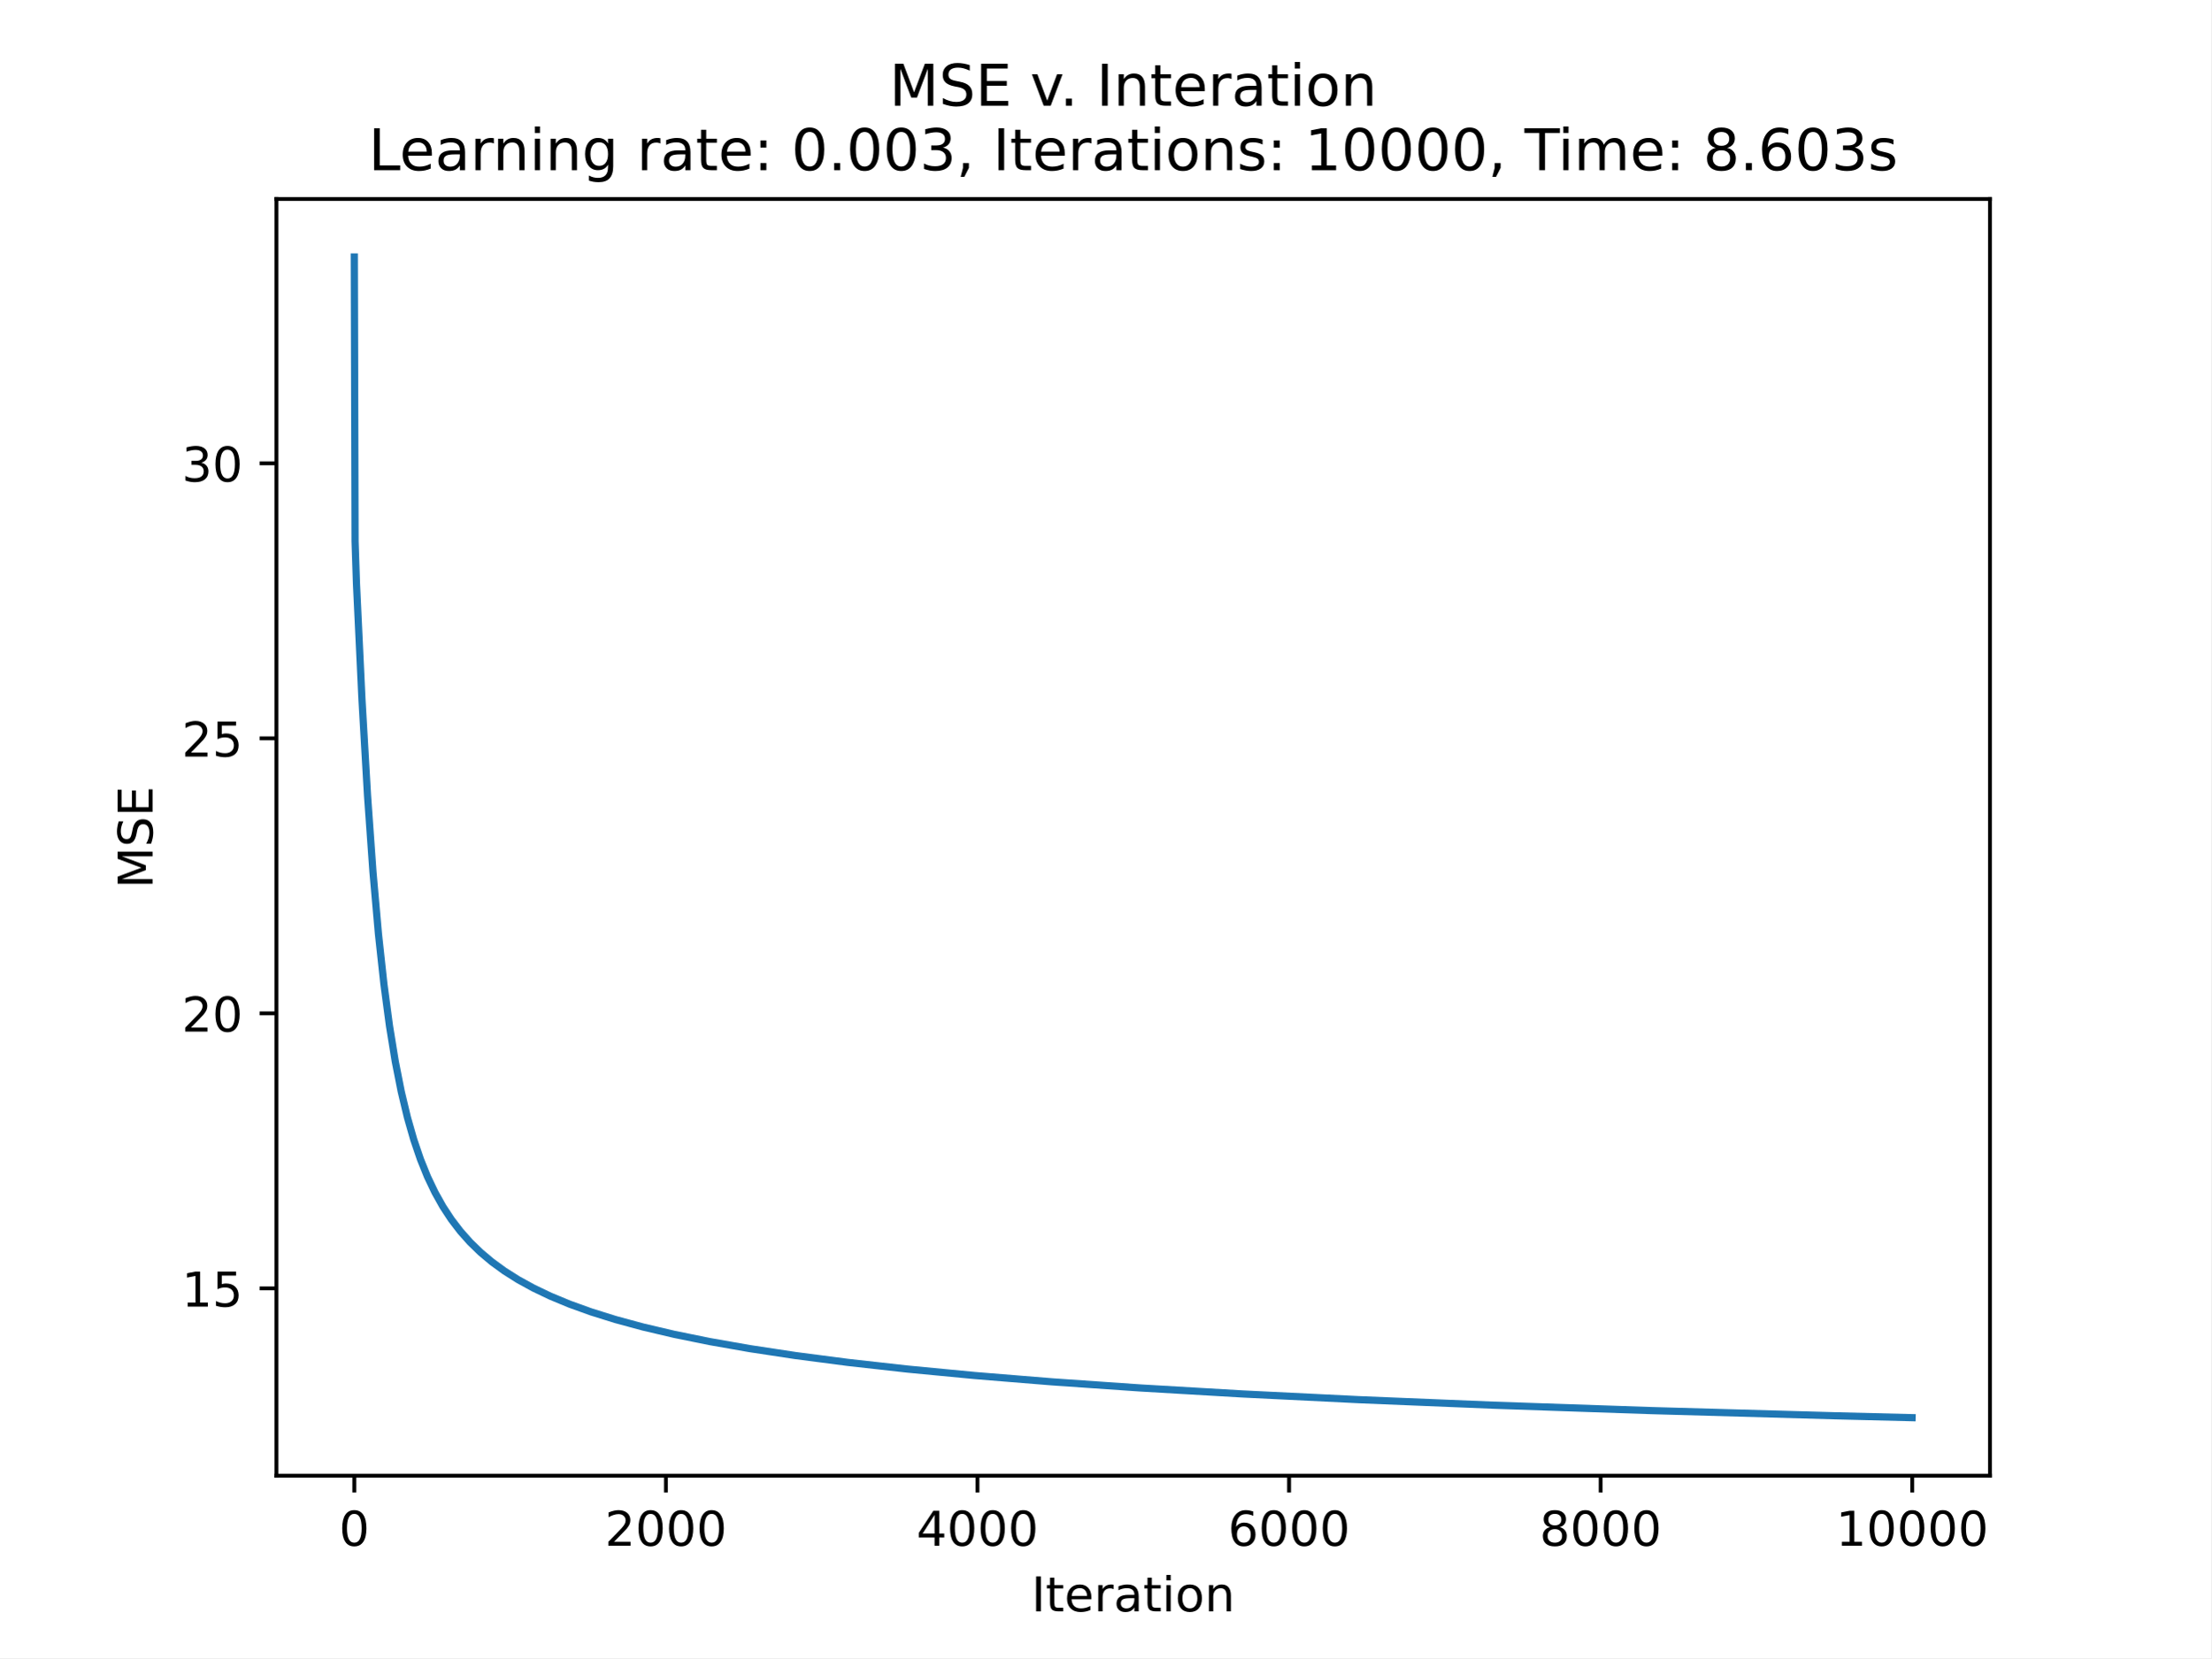
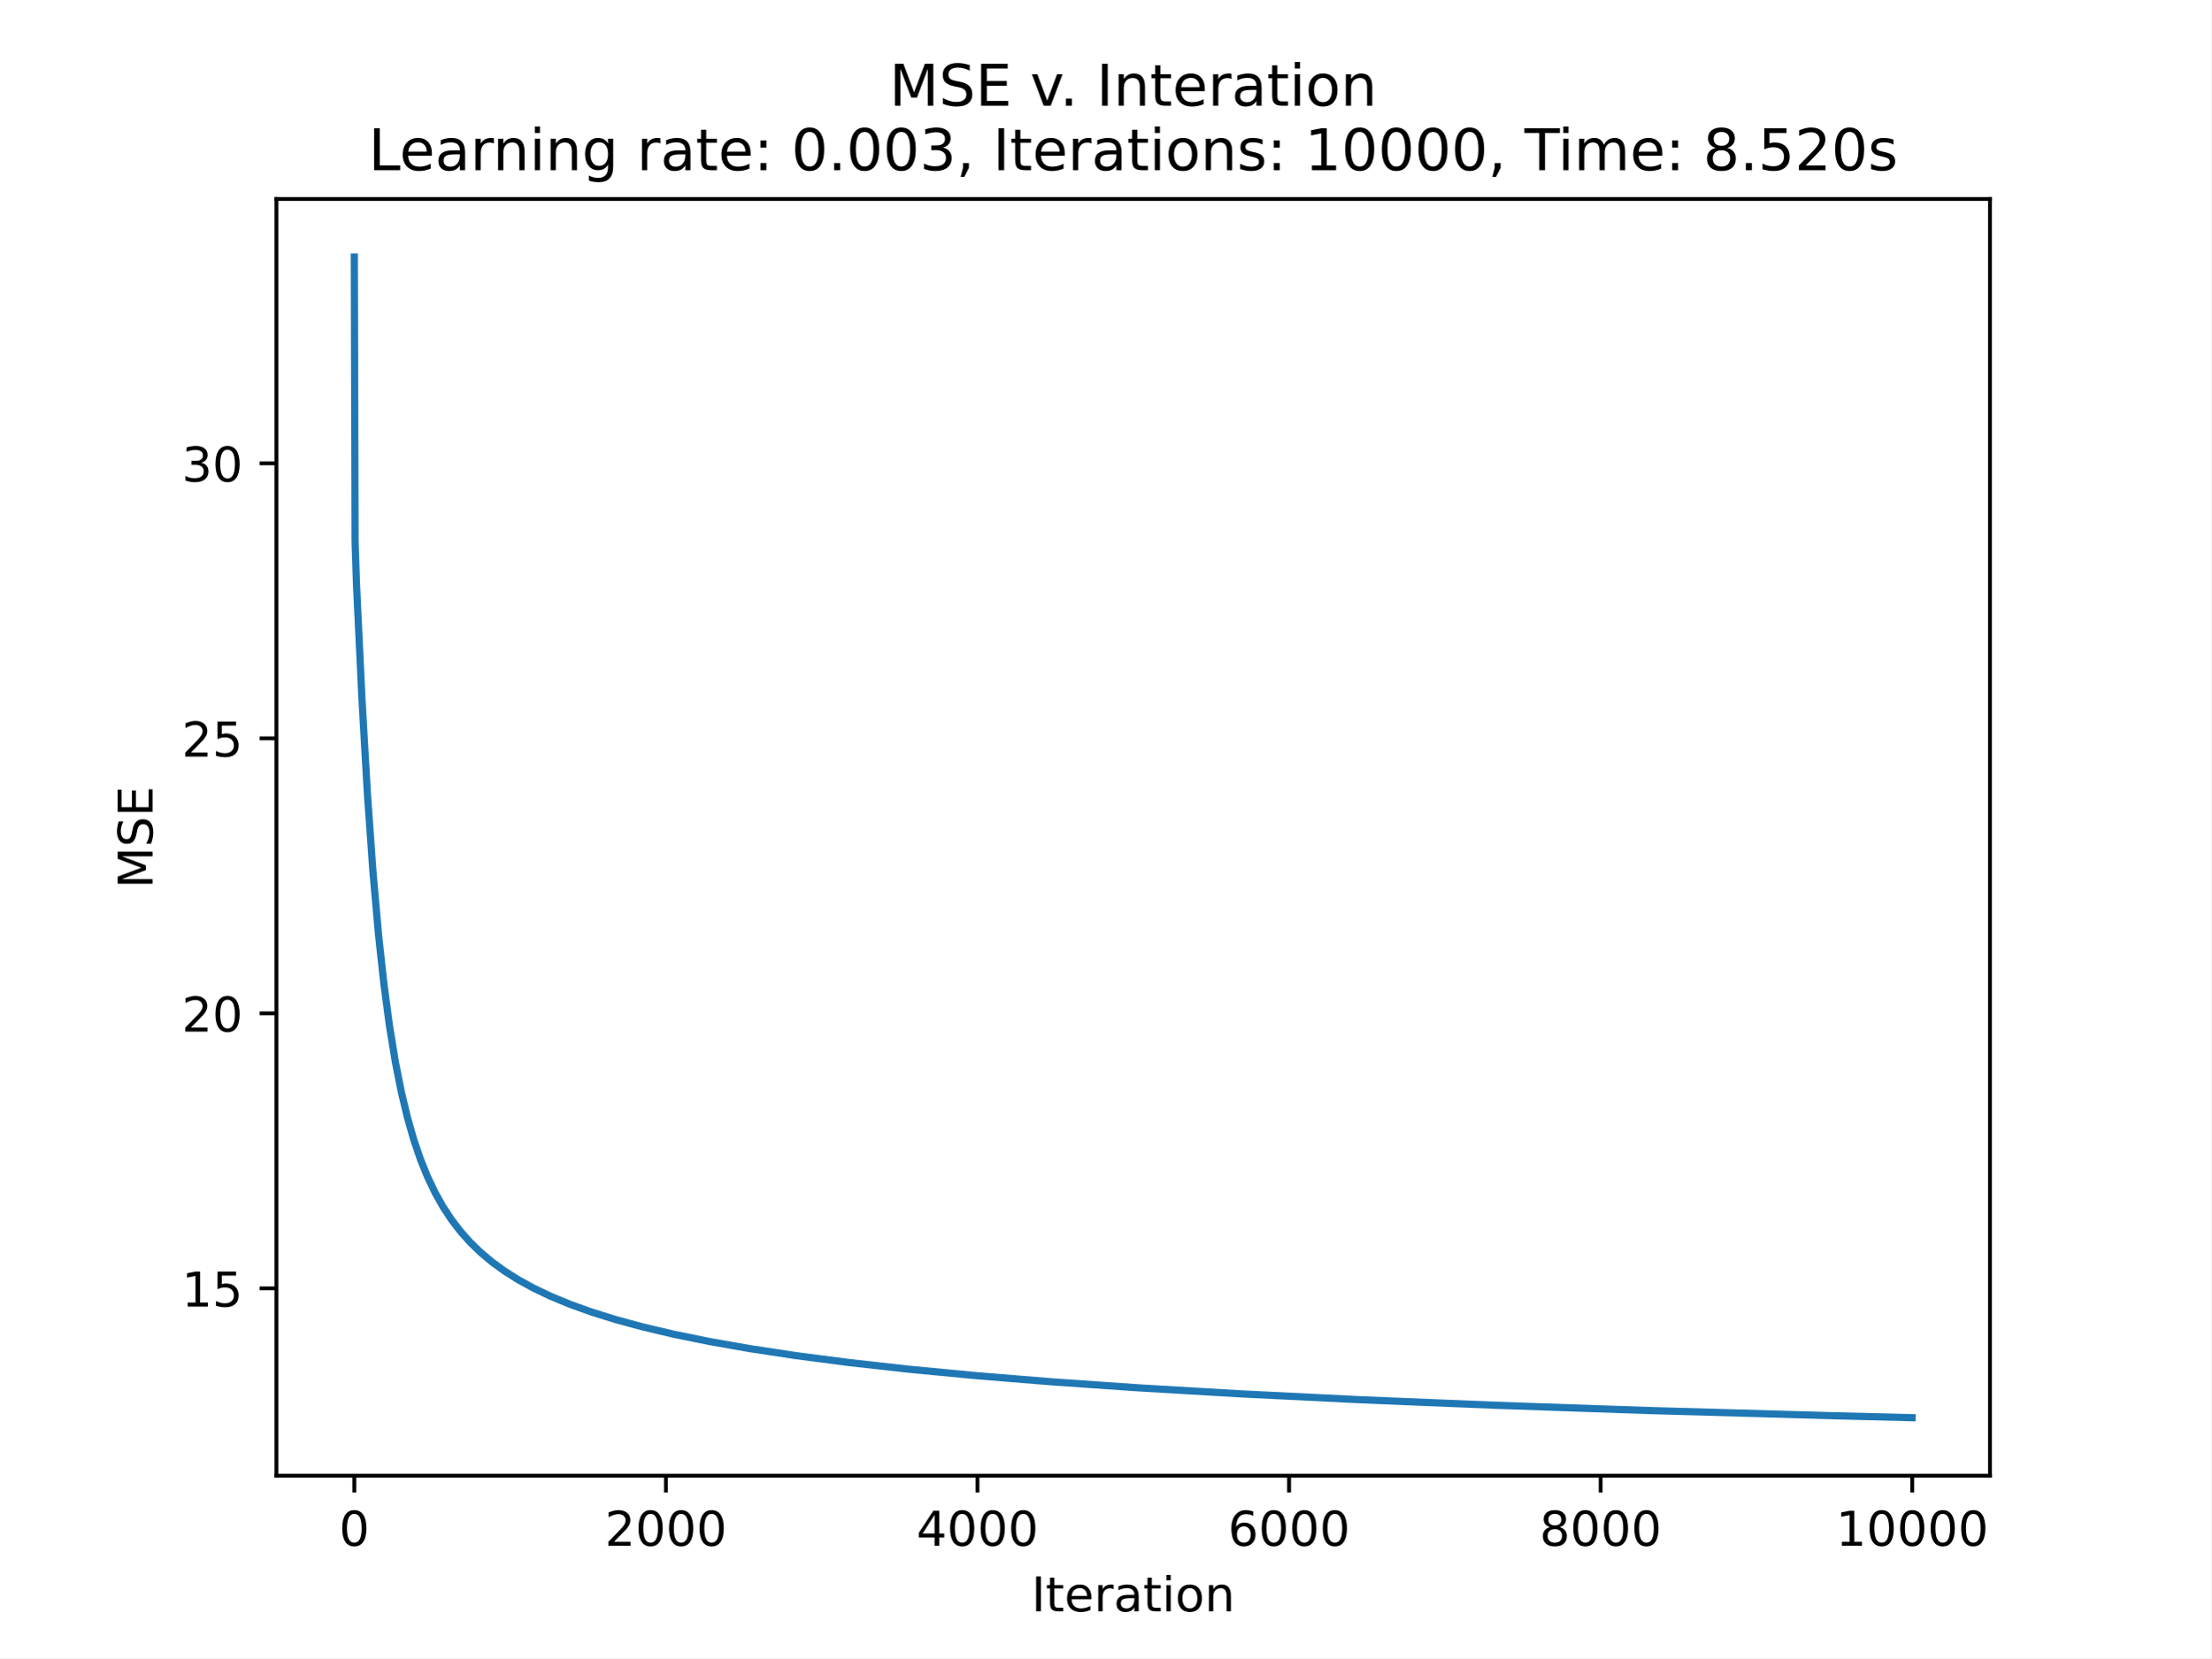
<svg xmlns="http://www.w3.org/2000/svg" xmlns:xlink="http://www.w3.org/1999/xlink" width="460.8pt" height="345.6pt" viewBox="0 0 460.8 345.6" version="1.1">
  <defs>
    <style type="text/css">*{stroke-linejoin: round; stroke-linecap: butt}</style>
  </defs>
  <g id="figure_1">
    <g id="patch_1">
      <path d="M 0 345.6  L 460.8 345.6  L 460.8 0  L 0 0  z " style="fill: #ffffff" />
    </g>
    <g id="axes_1">
      <g id="patch_2">
        <path d="M 57.6 307.584  L 414.72 307.584  L 414.72 41.472  L 57.6 41.472  z " style="fill: #ffffff" />
      </g>
      <g id="matplotlib.axis_1">
        <g id="xtick_1">
          <g id="line2d_1">
            <defs>
-               <path id="m857c85b811" d="M 0 0  L 0 3.5  " style="stroke: #000000; stroke-width: 0.8" />
+               <path id="mf0a3dc5d9f" d="M 0 0  L 0 3.5  " style="stroke: #000000; stroke-width: 0.8" />
            </defs>
            <g>
-               <use xlink:href="#m857c85b811" x="73.833" y="307.584" style="stroke: #000000; stroke-width: 0.8" />
+               <use xlink:href="#mf0a3dc5d9f" x="73.833" y="307.584" style="stroke: #000000; stroke-width: 0.8" />
            </g>
          </g>
          <g id="text_1">
            <g transform="translate(70.65148 322.1824) scale(0.1 -0.1)">
              <defs>
                <path id="DejaVuSans-30" d="M 2034 4250  Q 1547 4250 1301 3770  Q 1056 3291 1056 2328  Q 1056 1369 1301 889  Q 1547 409 2034 409  Q 2525 409 2770 889  Q 3016 1369 3016 2328  Q 3016 3291 2770 3770  Q 2525 4250 2034 4250  z M 2034 4750  Q 2819 4750 3233 4129  Q 3647 3509 3647 2328  Q 3647 1150 3233 529  Q 2819 -91 2034 -91  Q 1250 -91 836 529  Q 422 1150 422 2328  Q 422 3509 836 4129  Q 1250 4750 2034 4750  z " transform="scale(0.015625)" />
              </defs>
              <use xlink:href="#DejaVuSans-30" />
            </g>
          </g>
        </g>
        <g id="xtick_2">
          <g id="line2d_2">
            <g>
-               <use xlink:href="#m857c85b811" x="138.77" y="307.584" style="stroke: #000000; stroke-width: 0.8" />
+               <use xlink:href="#mf0a3dc5d9f" x="138.77" y="307.584" style="stroke: #000000; stroke-width: 0.8" />
            </g>
          </g>
          <g id="text_2">
            <g transform="translate(126.0451 322.1824) scale(0.1 -0.1)">
              <defs>
                <path id="DejaVuSans-32" d="M 1228 531  L 3431 531  L 3431 0  L 469 0  L 469 531  Q 828 903 1448 1529  Q 2069 2156 2228 2338  Q 2531 2678 2651 2914  Q 2772 3150 2772 3378  Q 2772 3750 2511 3984  Q 2250 4219 1831 4219  Q 1534 4219 1204 4116  Q 875 4013 500 3803  L 500 4441  Q 881 4594 1212 4672  Q 1544 4750 1819 4750  Q 2544 4750 2975 4387  Q 3406 4025 3406 3419  Q 3406 3131 3298 2873  Q 3191 2616 2906 2266  Q 2828 2175 2409 1742  Q 1991 1309 1228 531  z " transform="scale(0.015625)" />
              </defs>
              <use xlink:href="#DejaVuSans-32" />
              <use xlink:href="#DejaVuSans-30" x="63.623" />
              <use xlink:href="#DejaVuSans-30" x="127.246" />
              <use xlink:href="#DejaVuSans-30" x="190.869" />
            </g>
          </g>
        </g>
        <g id="xtick_3">
          <g id="line2d_3">
            <g>
-               <use xlink:href="#m857c85b811" x="203.708" y="307.584" style="stroke: #000000; stroke-width: 0.8" />
+               <use xlink:href="#mf0a3dc5d9f" x="203.708" y="307.584" style="stroke: #000000; stroke-width: 0.8" />
            </g>
          </g>
          <g id="text_3">
            <g transform="translate(190.9825 322.1824) scale(0.1 -0.1)">
              <defs>
                <path id="DejaVuSans-34" d="M 2419 4116  L 825 1625  L 2419 1625  L 2419 4116  z M 2253 4666  L 3047 4666  L 3047 1625  L 3713 1625  L 3713 1100  L 3047 1100  L 3047 0  L 2419 0  L 2419 1100  L 313 1100  L 313 1709  L 2253 4666  z " transform="scale(0.015625)" />
              </defs>
              <use xlink:href="#DejaVuSans-34" />
              <use xlink:href="#DejaVuSans-30" x="63.623" />
              <use xlink:href="#DejaVuSans-30" x="127.246" />
              <use xlink:href="#DejaVuSans-30" x="190.869" />
            </g>
          </g>
        </g>
        <g id="xtick_4">
          <g id="line2d_4">
            <g>
-               <use xlink:href="#m857c85b811" x="268.645" y="307.584" style="stroke: #000000; stroke-width: 0.8" />
+               <use xlink:href="#mf0a3dc5d9f" x="268.645" y="307.584" style="stroke: #000000; stroke-width: 0.8" />
            </g>
          </g>
          <g id="text_4">
            <g transform="translate(255.9199 322.1824) scale(0.1 -0.1)">
              <defs>
                <path id="DejaVuSans-36" d="M 2113 2584  Q 1688 2584 1439 2293  Q 1191 2003 1191 1497  Q 1191 994 1439 701  Q 1688 409 2113 409  Q 2538 409 2786 701  Q 3034 994 3034 1497  Q 3034 2003 2786 2293  Q 2538 2584 2113 2584  z M 3366 4563  L 3366 3988  Q 3128 4100 2886 4159  Q 2644 4219 2406 4219  Q 1781 4219 1451 3797  Q 1122 3375 1075 2522  Q 1259 2794 1537 2939  Q 1816 3084 2150 3084  Q 2853 3084 3261 2657  Q 3669 2231 3669 1497  Q 3669 778 3244 343  Q 2819 -91 2113 -91  Q 1303 -91 875 529  Q 447 1150 447 2328  Q 447 3434 972 4092  Q 1497 4750 2381 4750  Q 2619 4750 2861 4703  Q 3103 4656 3366 4563  z " transform="scale(0.015625)" />
              </defs>
              <use xlink:href="#DejaVuSans-36" />
              <use xlink:href="#DejaVuSans-30" x="63.623" />
              <use xlink:href="#DejaVuSans-30" x="127.246" />
              <use xlink:href="#DejaVuSans-30" x="190.869" />
            </g>
          </g>
        </g>
        <g id="xtick_5">
          <g id="line2d_5">
            <g>
-               <use xlink:href="#m857c85b811" x="333.582" y="307.584" style="stroke: #000000; stroke-width: 0.8" />
+               <use xlink:href="#mf0a3dc5d9f" x="333.582" y="307.584" style="stroke: #000000; stroke-width: 0.8" />
            </g>
          </g>
          <g id="text_5">
            <g transform="translate(320.8573 322.1824) scale(0.1 -0.1)">
              <defs>
                <path id="DejaVuSans-38" d="M 2034 2216  Q 1584 2216 1326 1975  Q 1069 1734 1069 1313  Q 1069 891 1326 650  Q 1584 409 2034 409  Q 2484 409 2743 651  Q 3003 894 3003 1313  Q 3003 1734 2745 1975  Q 2488 2216 2034 2216  z M 1403 2484  Q 997 2584 770 2862  Q 544 3141 544 3541  Q 544 4100 942 4425  Q 1341 4750 2034 4750  Q 2731 4750 3128 4425  Q 3525 4100 3525 3541  Q 3525 3141 3298 2862  Q 3072 2584 2669 2484  Q 3125 2378 3379 2068  Q 3634 1759 3634 1313  Q 3634 634 3220 271  Q 2806 -91 2034 -91  Q 1263 -91 848 271  Q 434 634 434 1313  Q 434 1759 690 2068  Q 947 2378 1403 2484  z M 1172 3481  Q 1172 3119 1398 2916  Q 1625 2713 2034 2713  Q 2441 2713 2670 2916  Q 2900 3119 2900 3481  Q 2900 3844 2670 4047  Q 2441 4250 2034 4250  Q 1625 4250 1398 4047  Q 1172 3844 1172 3481  z " transform="scale(0.015625)" />
              </defs>
              <use xlink:href="#DejaVuSans-38" />
              <use xlink:href="#DejaVuSans-30" x="63.623" />
              <use xlink:href="#DejaVuSans-30" x="127.246" />
              <use xlink:href="#DejaVuSans-30" x="190.869" />
            </g>
          </g>
        </g>
        <g id="xtick_6">
          <g id="line2d_6">
            <g>
-               <use xlink:href="#m857c85b811" x="398.52" y="307.584" style="stroke: #000000; stroke-width: 0.8" />
+               <use xlink:href="#mf0a3dc5d9f" x="398.52" y="307.584" style="stroke: #000000; stroke-width: 0.8" />
            </g>
          </g>
          <g id="text_6">
            <g transform="translate(382.6135 322.1824) scale(0.1 -0.1)">
              <defs>
                <path id="DejaVuSans-31" d="M 794 531  L 1825 531  L 1825 4091  L 703 3866  L 703 4441  L 1819 4666  L 2450 4666  L 2450 531  L 3481 531  L 3481 0  L 794 0  L 794 531  z " transform="scale(0.015625)" />
              </defs>
              <use xlink:href="#DejaVuSans-31" />
              <use xlink:href="#DejaVuSans-30" x="63.623" />
              <use xlink:href="#DejaVuSans-30" x="127.246" />
              <use xlink:href="#DejaVuSans-30" x="190.869" />
              <use xlink:href="#DejaVuSans-30" x="254.492" />
            </g>
          </g>
        </g>
        <g id="text_7">
          <g transform="translate(214.9514 335.8606) scale(0.1 -0.1)">
            <defs>
              <path id="DejaVuSans-49" d="M 628 4666  L 1259 4666  L 1259 0  L 628 0  L 628 4666  z " transform="scale(0.015625)" />
              <path id="DejaVuSans-74" d="M 1172 4494  L 1172 3500  L 2356 3500  L 2356 3053  L 1172 3053  L 1172 1153  Q 1172 725 1289 603  Q 1406 481 1766 481  L 2356 481  L 2356 0  L 1766 0  Q 1100 0 847 248  Q 594 497 594 1153  L 594 3053  L 172 3053  L 172 3500  L 594 3500  L 594 4494  L 1172 4494  z " transform="scale(0.015625)" />
              <path id="DejaVuSans-65" d="M 3597 1894  L 3597 1613  L 953 1613  Q 991 1019 1311 708  Q 1631 397 2203 397  Q 2534 397 2845 478  Q 3156 559 3463 722  L 3463 178  Q 3153 47 2828 -22  Q 2503 -91 2169 -91  Q 1331 -91 842 396  Q 353 884 353 1716  Q 353 2575 817 3079  Q 1281 3584 2069 3584  Q 2775 3584 3186 3129  Q 3597 2675 3597 1894  z M 3022 2063  Q 3016 2534 2758 2815  Q 2500 3097 2075 3097  Q 1594 3097 1305 2825  Q 1016 2553 972 2059  L 3022 2063  z " transform="scale(0.015625)" />
              <path id="DejaVuSans-72" d="M 2631 2963  Q 2534 3019 2420 3045  Q 2306 3072 2169 3072  Q 1681 3072 1420 2755  Q 1159 2438 1159 1844  L 1159 0  L 581 0  L 581 3500  L 1159 3500  L 1159 2956  Q 1341 3275 1631 3429  Q 1922 3584 2338 3584  Q 2397 3584 2469 3576  Q 2541 3569 2628 3553  L 2631 2963  z " transform="scale(0.015625)" />
              <path id="DejaVuSans-61" d="M 2194 1759  Q 1497 1759 1228 1600  Q 959 1441 959 1056  Q 959 750 1161 570  Q 1363 391 1709 391  Q 2188 391 2477 730  Q 2766 1069 2766 1631  L 2766 1759  L 2194 1759  z M 3341 1997  L 3341 0  L 2766 0  L 2766 531  Q 2569 213 2275 61  Q 1981 -91 1556 -91  Q 1019 -91 701 211  Q 384 513 384 1019  Q 384 1609 779 1909  Q 1175 2209 1959 2209  L 2766 2209  L 2766 2266  Q 2766 2663 2505 2880  Q 2244 3097 1772 3097  Q 1472 3097 1187 3025  Q 903 2953 641 2809  L 641 3341  Q 956 3463 1253 3523  Q 1550 3584 1831 3584  Q 2591 3584 2966 3190  Q 3341 2797 3341 1997  z " transform="scale(0.015625)" />
              <path id="DejaVuSans-69" d="M 603 3500  L 1178 3500  L 1178 0  L 603 0  L 603 3500  z M 603 4863  L 1178 4863  L 1178 4134  L 603 4134  L 603 4863  z " transform="scale(0.015625)" />
              <path id="DejaVuSans-6f" d="M 1959 3097  Q 1497 3097 1228 2736  Q 959 2375 959 1747  Q 959 1119 1226 758  Q 1494 397 1959 397  Q 2419 397 2687 759  Q 2956 1122 2956 1747  Q 2956 2369 2687 2733  Q 2419 3097 1959 3097  z M 1959 3584  Q 2709 3584 3137 3096  Q 3566 2609 3566 1747  Q 3566 888 3137 398  Q 2709 -91 1959 -91  Q 1206 -91 779 398  Q 353 888 353 1747  Q 353 2609 779 3096  Q 1206 3584 1959 3584  z " transform="scale(0.015625)" />
              <path id="DejaVuSans-6e" d="M 3513 2113  L 3513 0  L 2938 0  L 2938 2094  Q 2938 2591 2744 2837  Q 2550 3084 2163 3084  Q 1697 3084 1428 2787  Q 1159 2491 1159 1978  L 1159 0  L 581 0  L 581 3500  L 1159 3500  L 1159 2956  Q 1366 3272 1645 3428  Q 1925 3584 2291 3584  Q 2894 3584 3203 3211  Q 3513 2838 3513 2113  z " transform="scale(0.015625)" />
            </defs>
            <use xlink:href="#DejaVuSans-49" />
            <use xlink:href="#DejaVuSans-74" x="29.492" />
            <use xlink:href="#DejaVuSans-65" x="68.701" />
            <use xlink:href="#DejaVuSans-72" x="130.225" />
            <use xlink:href="#DejaVuSans-61" x="171.338" />
            <use xlink:href="#DejaVuSans-74" x="232.617" />
            <use xlink:href="#DejaVuSans-69" x="271.826" />
            <use xlink:href="#DejaVuSans-6f" x="299.609" />
            <use xlink:href="#DejaVuSans-6e" x="360.791" />
          </g>
        </g>
      </g>
      <g id="matplotlib.axis_2">
        <g id="ytick_1">
          <g id="line2d_7">
            <defs>
-               <path id="me5d33895bf" d="M 0 0  L -3.5 0  " style="stroke: #000000; stroke-width: 0.8" />
+               <path id="m3fc4bbbd45" d="M 0 0  L -3.5 0  " style="stroke: #000000; stroke-width: 0.8" />
            </defs>
            <g>
-               <use xlink:href="#me5d33895bf" x="57.6" y="268.538" style="stroke: #000000; stroke-width: 0.8" />
+               <use xlink:href="#m3fc4bbbd45" x="57.6" y="268.538" style="stroke: #000000; stroke-width: 0.8" />
            </g>
          </g>
          <g id="text_8">
            <g transform="translate(37.875 272.3367) scale(0.1 -0.1)">
              <defs>
                <path id="DejaVuSans-35" d="M 691 4666  L 3169 4666  L 3169 4134  L 1269 4134  L 1269 2991  Q 1406 3038 1543 3061  Q 1681 3084 1819 3084  Q 2600 3084 3056 2656  Q 3513 2228 3513 1497  Q 3513 744 3044 326  Q 2575 -91 1722 -91  Q 1428 -91 1123 -41  Q 819 9 494 109  L 494 744  Q 775 591 1075 516  Q 1375 441 1709 441  Q 2250 441 2565 725  Q 2881 1009 2881 1497  Q 2881 1984 2565 2268  Q 2250 2553 1709 2553  Q 1456 2553 1204 2497  Q 953 2441 691 2322  L 691 4666  z " transform="scale(0.015625)" />
              </defs>
              <use xlink:href="#DejaVuSans-31" />
              <use xlink:href="#DejaVuSans-35" x="63.623" />
            </g>
          </g>
        </g>
        <g id="ytick_2">
          <g id="line2d_8">
            <g>
-               <use xlink:href="#me5d33895bf" x="57.6" y="211.212" style="stroke: #000000; stroke-width: 0.8" />
+               <use xlink:href="#m3fc4bbbd45" x="57.6" y="211.212" style="stroke: #000000; stroke-width: 0.8" />
            </g>
          </g>
          <g id="text_9">
            <g transform="translate(37.875 215.0115) scale(0.1 -0.1)">
              <use xlink:href="#DejaVuSans-32" />
              <use xlink:href="#DejaVuSans-30" x="63.623" />
            </g>
          </g>
        </g>
        <g id="ytick_3">
          <g id="line2d_9">
            <g>
-               <use xlink:href="#me5d33895bf" x="57.6" y="153.887" style="stroke: #000000; stroke-width: 0.8" />
+               <use xlink:href="#m3fc4bbbd45" x="57.6" y="153.887" style="stroke: #000000; stroke-width: 0.8" />
            </g>
          </g>
          <g id="text_10">
            <g transform="translate(37.875 157.6863) scale(0.1 -0.1)">
              <use xlink:href="#DejaVuSans-32" />
              <use xlink:href="#DejaVuSans-35" x="63.623" />
            </g>
          </g>
        </g>
        <g id="ytick_4">
          <g id="line2d_10">
            <g>
-               <use xlink:href="#me5d33895bf" x="57.6" y="96.562" style="stroke: #000000; stroke-width: 0.8" />
+               <use xlink:href="#m3fc4bbbd45" x="57.6" y="96.562" style="stroke: #000000; stroke-width: 0.8" />
            </g>
          </g>
          <g id="text_11">
            <g transform="translate(37.875 100.3611) scale(0.1 -0.1)">
              <defs>
                <path id="DejaVuSans-33" d="M 2597 2516  Q 3050 2419 3304 2112  Q 3559 1806 3559 1356  Q 3559 666 3084 287  Q 2609 -91 1734 -91  Q 1441 -91 1130 -33  Q 819 25 488 141  L 488 750  Q 750 597 1062 519  Q 1375 441 1716 441  Q 2309 441 2620 675  Q 2931 909 2931 1356  Q 2931 1769 2642 2001  Q 2353 2234 1838 2234  L 1294 2234  L 1294 2753  L 1863 2753  Q 2328 2753 2575 2939  Q 2822 3125 2822 3475  Q 2822 3834 2567 4026  Q 2313 4219 1838 4219  Q 1578 4219 1281 4162  Q 984 4106 628 3988  L 628 4550  Q 988 4650 1302 4700  Q 1616 4750 1894 4750  Q 2613 4750 3031 4423  Q 3450 4097 3450 3541  Q 3450 3153 3228 2886  Q 3006 2619 2597 2516  z " transform="scale(0.015625)" />
              </defs>
              <use xlink:href="#DejaVuSans-33" />
              <use xlink:href="#DejaVuSans-30" x="63.623" />
            </g>
          </g>
        </g>
        <g id="text_12">
          <g transform="translate(31.79531 185.1757) rotate(-90) scale(0.1 -0.1)">
            <defs>
              <path id="DejaVuSans-4d" d="M 628 4666  L 1569 4666  L 2759 1491  L 3956 4666  L 4897 4666  L 4897 0  L 4281 0  L 4281 4097  L 3078 897  L 2444 897  L 1241 4097  L 1241 0  L 628 0  L 628 4666  z " transform="scale(0.015625)" />
              <path id="DejaVuSans-53" d="M 3425 4513  L 3425 3897  Q 3066 4069 2747 4153  Q 2428 4238 2131 4238  Q 1616 4238 1336 4038  Q 1056 3838 1056 3469  Q 1056 3159 1242 3001  Q 1428 2844 1947 2747  L 2328 2669  Q 3034 2534 3370 2195  Q 3706 1856 3706 1288  Q 3706 609 3251 259  Q 2797 -91 1919 -91  Q 1588 -91 1214 -16  Q 841 59 441 206  L 441 856  Q 825 641 1194 531  Q 1563 422 1919 422  Q 2459 422 2753 634  Q 3047 847 3047 1241  Q 3047 1584 2836 1778  Q 2625 1972 2144 2069  L 1759 2144  Q 1053 2284 737 2584  Q 422 2884 422 3419  Q 422 4038 858 4394  Q 1294 4750 2059 4750  Q 2388 4750 2728 4690  Q 3069 4631 3425 4513  z " transform="scale(0.015625)" />
              <path id="DejaVuSans-45" d="M 628 4666  L 3578 4666  L 3578 4134  L 1259 4134  L 1259 2753  L 3481 2753  L 3481 2222  L 1259 2222  L 1259 531  L 3634 531  L 3634 0  L 628 0  L 628 4666  z " transform="scale(0.015625)" />
            </defs>
            <use xlink:href="#DejaVuSans-4d" />
            <use xlink:href="#DejaVuSans-53" x="86.279" />
            <use xlink:href="#DejaVuSans-45" x="149.756" />
          </g>
        </g>
      </g>
      <g id="line2d_11">
-         <path d="M 73.833 53.568  L 73.995 112.837  L 74.287 121.66  L 75.424 145.67  L 76.593 165.89  L 77.729 181.796  L 78.865 194.663  L 80.002 205.107  L 81.171 213.867  L 82.372 221.24  L 83.606 227.482  L 84.905 232.924  L 86.236 237.574  L 87.632 241.668  L 89.093 245.282  L 90.652 248.55  L 92.307 251.504  L 94.061 254.175  L 95.944 256.637  L 97.957 258.902  L 100.132 261.015  L 102.503 263.009  L 105.1 264.903  L 107.99 266.731  L 111.172 268.479  L 114.743 270.184  L 118.737 271.84  L 123.218 273.453  L 128.283 275.037  L 134.03 276.596  L 140.523 278.123  L 147.894 279.624  L 156.271 281.098  L 165.817 282.547  L 176.661 283.964  L 189.032 285.351  L 203.123 286.703  L 219.228 288.019  L 237.67 289.298  L 258.839 290.538  L 283.223 291.738  L 311.406 292.897  L 344.135 294.014  L 382.35 295.091  L 398.487 295.488  L 398.487 295.488  " clip-path="url(#p48a2566d1c)" style="fill: none; stroke: #1f77b4; stroke-width: 1.5; stroke-linecap: square" />
+         <path d="M 73.833 53.568  L 73.995 112.837  L 74.287 121.66  L 75.424 145.67  L 76.593 165.89  L 77.729 181.796  L 78.865 194.663  L 80.002 205.107  L 81.171 213.867  L 82.372 221.24  L 83.606 227.482  L 84.905 232.924  L 86.236 237.574  L 87.632 241.668  L 89.093 245.282  L 90.652 248.55  L 92.307 251.504  L 94.061 254.175  L 95.944 256.637  L 97.957 258.902  L 100.132 261.015  L 102.503 263.009  L 105.1 264.903  L 107.99 266.731  L 111.172 268.479  L 114.743 270.184  L 118.737 271.84  L 123.218 273.453  L 128.283 275.037  L 134.03 276.596  L 140.523 278.123  L 147.894 279.624  L 156.271 281.098  L 165.817 282.547  L 176.661 283.964  L 189.032 285.351  L 203.123 286.703  L 219.228 288.019  L 237.67 289.298  L 258.839 290.538  L 283.223 291.738  L 311.406 292.897  L 344.135 294.014  L 382.35 295.091  L 398.487 295.488  L 398.487 295.488  " clip-path="url(#pe7a8811805)" style="fill: none; stroke: #1f77b4; stroke-width: 1.5; stroke-linecap: square" />
      </g>
      <g id="patch_3">
        <path d="M 57.6 307.584  L 57.6 41.472  " style="fill: none; stroke: #000000; stroke-width: 0.8; stroke-linejoin: miter; stroke-linecap: square" />
      </g>
      <g id="patch_4">
        <path d="M 414.72 307.584  L 414.72 41.472  " style="fill: none; stroke: #000000; stroke-width: 0.8; stroke-linejoin: miter; stroke-linecap: square" />
      </g>
      <g id="patch_5">
        <path d="M 57.6 307.584  L 414.72 307.584  " style="fill: none; stroke: #000000; stroke-width: 0.8; stroke-linejoin: miter; stroke-linecap: square" />
      </g>
      <g id="patch_6">
        <path d="M 57.6 41.472  L 414.72 41.472  " style="fill: none; stroke: #000000; stroke-width: 0.8; stroke-linejoin: miter; stroke-linecap: square" />
      </g>
      <g id="text_13">
        <g transform="translate(185.3231 22.03462) scale(0.12 -0.12)">
          <defs>
            <path id="DejaVuSans-20" transform="scale(0.015625)" />
            <path id="DejaVuSans-76" d="M 191 3500  L 800 3500  L 1894 563  L 2988 3500  L 3597 3500  L 2284 0  L 1503 0  L 191 3500  z " transform="scale(0.015625)" />
            <path id="DejaVuSans-2e" d="M 684 794  L 1344 794  L 1344 0  L 684 0  L 684 794  z " transform="scale(0.015625)" />
          </defs>
          <use xlink:href="#DejaVuSans-4d" />
          <use xlink:href="#DejaVuSans-53" x="86.279" />
          <use xlink:href="#DejaVuSans-45" x="149.756" />
          <use xlink:href="#DejaVuSans-20" x="212.939" />
          <use xlink:href="#DejaVuSans-76" x="244.727" />
          <use xlink:href="#DejaVuSans-2e" x="296.156" />
          <use xlink:href="#DejaVuSans-20" x="327.943" />
          <use xlink:href="#DejaVuSans-49" x="359.73" />
          <use xlink:href="#DejaVuSans-6e" x="389.223" />
          <use xlink:href="#DejaVuSans-74" x="452.602" />
          <use xlink:href="#DejaVuSans-65" x="491.811" />
          <use xlink:href="#DejaVuSans-72" x="553.334" />
          <use xlink:href="#DejaVuSans-61" x="594.447" />
          <use xlink:href="#DejaVuSans-74" x="655.727" />
          <use xlink:href="#DejaVuSans-69" x="694.936" />
          <use xlink:href="#DejaVuSans-6f" x="722.719" />
          <use xlink:href="#DejaVuSans-6e" x="783.9" />
        </g>
        <g transform="translate(76.78125 35.472) scale(0.12 -0.12)">
          <defs>
            <path id="DejaVuSans-4c" d="M 628 4666  L 1259 4666  L 1259 531  L 3531 531  L 3531 0  L 628 0  L 628 4666  z " transform="scale(0.015625)" />
            <path id="DejaVuSans-67" d="M 2906 1791  Q 2906 2416 2648 2759  Q 2391 3103 1925 3103  Q 1463 3103 1205 2759  Q 947 2416 947 1791  Q 947 1169 1205 825  Q 1463 481 1925 481  Q 2391 481 2648 825  Q 2906 1169 2906 1791  z M 3481 434  Q 3481 -459 3084 -895  Q 2688 -1331 1869 -1331  Q 1566 -1331 1297 -1286  Q 1028 -1241 775 -1147  L 775 -588  Q 1028 -725 1275 -790  Q 1522 -856 1778 -856  Q 2344 -856 2625 -561  Q 2906 -266 2906 331  L 2906 616  Q 2728 306 2450 153  Q 2172 0 1784 0  Q 1141 0 747 490  Q 353 981 353 1791  Q 353 2603 747 3093  Q 1141 3584 1784 3584  Q 2172 3584 2450 3431  Q 2728 3278 2906 2969  L 2906 3500  L 3481 3500  L 3481 434  z " transform="scale(0.015625)" />
            <path id="DejaVuSans-3a" d="M 750 794  L 1409 794  L 1409 0  L 750 0  L 750 794  z M 750 3309  L 1409 3309  L 1409 2516  L 750 2516  L 750 3309  z " transform="scale(0.015625)" />
            <path id="DejaVuSans-2c" d="M 750 794  L 1409 794  L 1409 256  L 897 -744  L 494 -744  L 750 256  L 750 794  z " transform="scale(0.015625)" />
            <path id="DejaVuSans-73" d="M 2834 3397  L 2834 2853  Q 2591 2978 2328 3040  Q 2066 3103 1784 3103  Q 1356 3103 1142 2972  Q 928 2841 928 2578  Q 928 2378 1081 2264  Q 1234 2150 1697 2047  L 1894 2003  Q 2506 1872 2764 1633  Q 3022 1394 3022 966  Q 3022 478 2636 193  Q 2250 -91 1575 -91  Q 1294 -91 989 -36  Q 684 19 347 128  L 347 722  Q 666 556 975 473  Q 1284 391 1588 391  Q 1994 391 2212 530  Q 2431 669 2431 922  Q 2431 1156 2273 1281  Q 2116 1406 1581 1522  L 1381 1569  Q 847 1681 609 1914  Q 372 2147 372 2553  Q 372 3047 722 3315  Q 1072 3584 1716 3584  Q 2034 3584 2315 3537  Q 2597 3491 2834 3397  z " transform="scale(0.015625)" />
            <path id="DejaVuSans-54" d="M -19 4666  L 3928 4666  L 3928 4134  L 2272 4134  L 2272 0  L 1638 0  L 1638 4134  L -19 4134  L -19 4666  z " transform="scale(0.015625)" />
            <path id="DejaVuSans-6d" d="M 3328 2828  Q 3544 3216 3844 3400  Q 4144 3584 4550 3584  Q 5097 3584 5394 3201  Q 5691 2819 5691 2113  L 5691 0  L 5113 0  L 5113 2094  Q 5113 2597 4934 2840  Q 4756 3084 4391 3084  Q 3944 3084 3684 2787  Q 3425 2491 3425 1978  L 3425 0  L 2847 0  L 2847 2094  Q 2847 2600 2669 2842  Q 2491 3084 2119 3084  Q 1678 3084 1418 2786  Q 1159 2488 1159 1978  L 1159 0  L 581 0  L 581 3500  L 1159 3500  L 1159 2956  Q 1356 3278 1631 3431  Q 1906 3584 2284 3584  Q 2666 3584 2933 3390  Q 3200 3197 3328 2828  z " transform="scale(0.015625)" />
          </defs>
          <use xlink:href="#DejaVuSans-4c" />
          <use xlink:href="#DejaVuSans-65" x="53.963" />
          <use xlink:href="#DejaVuSans-61" x="115.486" />
          <use xlink:href="#DejaVuSans-72" x="176.766" />
          <use xlink:href="#DejaVuSans-6e" x="216.129" />
          <use xlink:href="#DejaVuSans-69" x="279.508" />
          <use xlink:href="#DejaVuSans-6e" x="307.291" />
          <use xlink:href="#DejaVuSans-67" x="370.67" />
          <use xlink:href="#DejaVuSans-20" x="434.146" />
          <use xlink:href="#DejaVuSans-72" x="465.934" />
          <use xlink:href="#DejaVuSans-61" x="507.047" />
          <use xlink:href="#DejaVuSans-74" x="568.326" />
          <use xlink:href="#DejaVuSans-65" x="607.535" />
          <use xlink:href="#DejaVuSans-3a" x="669.059" />
          <use xlink:href="#DejaVuSans-20" x="702.75" />
          <use xlink:href="#DejaVuSans-30" x="734.537" />
          <use xlink:href="#DejaVuSans-2e" x="798.16" />
          <use xlink:href="#DejaVuSans-30" x="829.947" />
          <use xlink:href="#DejaVuSans-30" x="893.57" />
          <use xlink:href="#DejaVuSans-33" x="957.193" />
          <use xlink:href="#DejaVuSans-2c" x="1020.816" />
          <use xlink:href="#DejaVuSans-20" x="1052.604" />
          <use xlink:href="#DejaVuSans-49" x="1084.391" />
          <use xlink:href="#DejaVuSans-74" x="1113.883" />
          <use xlink:href="#DejaVuSans-65" x="1153.092" />
          <use xlink:href="#DejaVuSans-72" x="1214.615" />
          <use xlink:href="#DejaVuSans-61" x="1255.729" />
          <use xlink:href="#DejaVuSans-74" x="1317.008" />
          <use xlink:href="#DejaVuSans-69" x="1356.217" />
          <use xlink:href="#DejaVuSans-6f" x="1384" />
          <use xlink:href="#DejaVuSans-6e" x="1445.182" />
          <use xlink:href="#DejaVuSans-73" x="1508.561" />
          <use xlink:href="#DejaVuSans-3a" x="1560.66" />
          <use xlink:href="#DejaVuSans-20" x="1594.352" />
          <use xlink:href="#DejaVuSans-31" x="1626.139" />
          <use xlink:href="#DejaVuSans-30" x="1689.762" />
          <use xlink:href="#DejaVuSans-30" x="1753.385" />
          <use xlink:href="#DejaVuSans-30" x="1817.008" />
          <use xlink:href="#DejaVuSans-30" x="1880.631" />
          <use xlink:href="#DejaVuSans-2c" x="1944.254" />
          <use xlink:href="#DejaVuSans-20" x="1976.041" />
          <use xlink:href="#DejaVuSans-54" x="2007.828" />
          <use xlink:href="#DejaVuSans-69" x="2065.787" />
          <use xlink:href="#DejaVuSans-6d" x="2093.57" />
          <use xlink:href="#DejaVuSans-65" x="2190.982" />
          <use xlink:href="#DejaVuSans-3a" x="2252.506" />
          <use xlink:href="#DejaVuSans-20" x="2286.197" />
          <use xlink:href="#DejaVuSans-38" x="2317.984" />
          <use xlink:href="#DejaVuSans-2e" x="2381.607" />
-           <use xlink:href="#DejaVuSans-36" x="2413.395" />
-           <use xlink:href="#DejaVuSans-30" x="2477.018" />
-           <use xlink:href="#DejaVuSans-33" x="2540.641" />
+           <use xlink:href="#DejaVuSans-35" x="2413.395" />
+           <use xlink:href="#DejaVuSans-32" x="2477.018" />
+           <use xlink:href="#DejaVuSans-30" x="2540.641" />
          <use xlink:href="#DejaVuSans-73" x="2604.264" />
        </g>
      </g>
    </g>
  </g>
  <defs>
-     <clipPath id="p48a2566d1c">
+     <clipPath id="pe7a8811805">
      <rect x="57.6" y="41.472" width="357.12" height="266.112" />
    </clipPath>
  </defs>
</svg>
